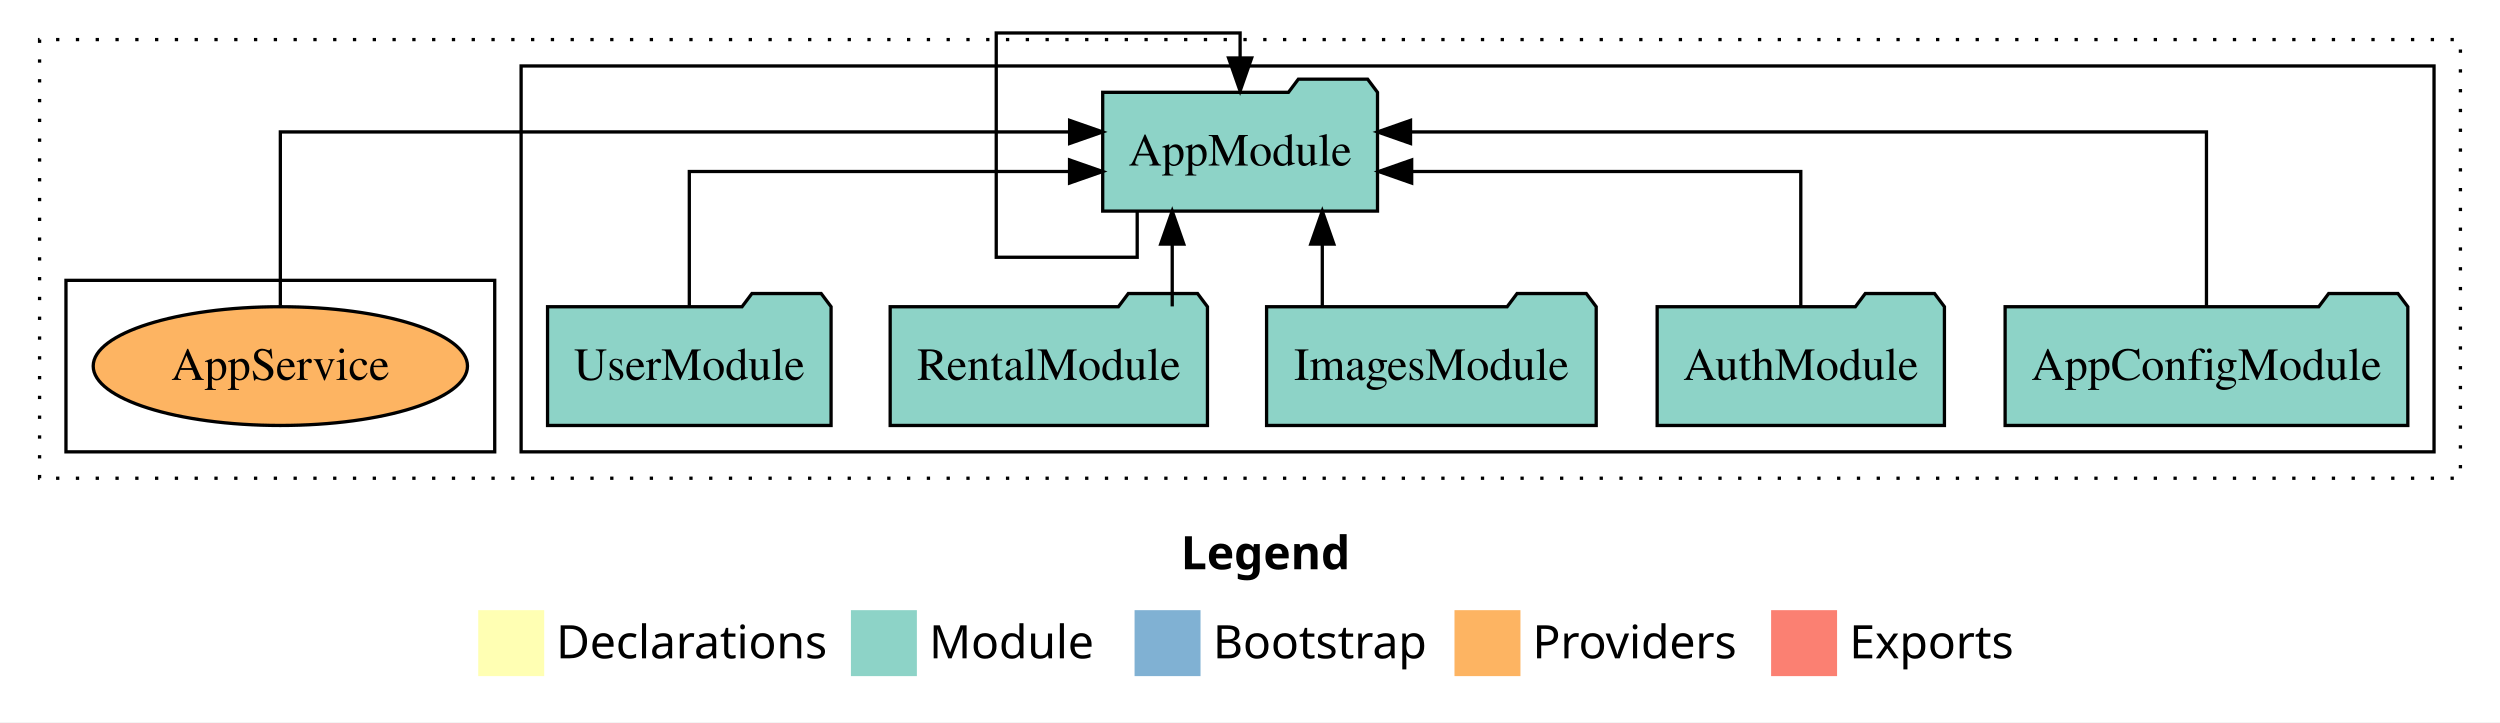
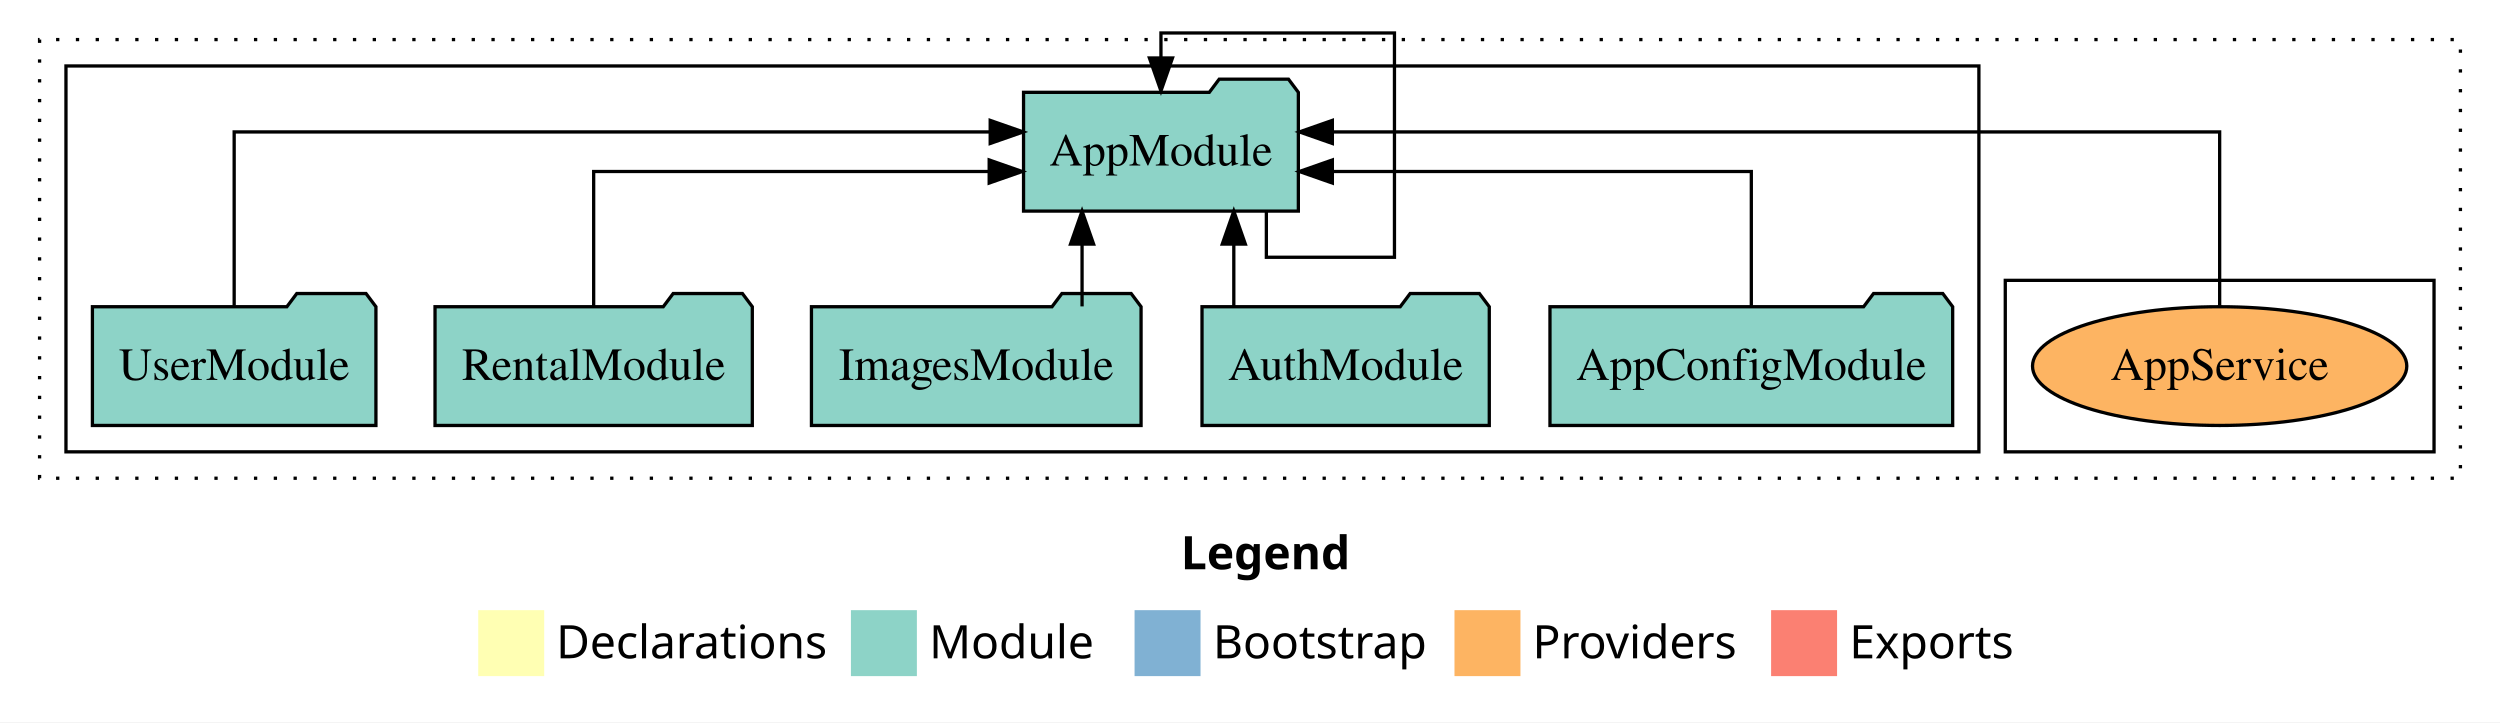
<svg xmlns="http://www.w3.org/2000/svg" width="758pt" height="219pt" viewBox="0.00 0.00 758.00 219.00">
  <g id="graph0" class="graph" transform="scale(1 1) rotate(0) translate(4 215)">
    <polygon fill="white" stroke="transparent" points="-4,4 -4,-215 754,-215 754,4 -4,4" />
    <text text-anchor="start" x="354.01" y="-42.4" font-family="sans-serif" font-weight="bold" font-size="14.00">Legend</text>
    <polygon fill="#ffffb3" stroke="transparent" points="141,-10 141,-30 161,-30 161,-10 141,-10" />
    <text text-anchor="start" x="164.63" y="-15.4" font-family="sans-serif" font-size="14.00">  Declarations</text>
    <polygon fill="#8dd3c7" stroke="transparent" points="254,-10 254,-30 274,-30 274,-10 254,-10" />
    <text text-anchor="start" x="277.73" y="-15.4" font-family="sans-serif" font-size="14.00">  Module</text>
    <polygon fill="#80b1d3" stroke="transparent" points="340,-10 340,-30 360,-30 360,-10 340,-10" />
    <text text-anchor="start" x="363.78" y="-15.4" font-family="sans-serif" font-size="14.00">  Bootstrap</text>
    <polygon fill="#fdb462" stroke="transparent" points="437,-10 437,-30 457,-30 457,-10 437,-10" />
    <text text-anchor="start" x="460.67" y="-15.4" font-family="sans-serif" font-size="14.00">  Providers</text>
    <polygon fill="#fb8072" stroke="transparent" points="533,-10 533,-30 553,-30 553,-10 533,-10" />
    <text text-anchor="start" x="556.73" y="-15.4" font-family="sans-serif" font-size="14.00">  Exports</text>
    <g id="clust1" class="cluster">
      <polygon fill="none" stroke="black" stroke-dasharray="1,5" points="8,-70 8,-203 742,-203 742,-70 8,-70" />
    </g>
+     <g id="clust6" class="cluster">
+       <polygon fill="none" stroke="black" points="604,-78 604,-130 734,-130 734,-78 604,-78" />
+     </g>
    <g id="clust3" class="cluster">
-       <polygon fill="none" stroke="black" points="154,-78 154,-195 734,-195 734,-78 154,-78" />
-     </g>
-     <g id="clust6" class="cluster">
-       <polygon fill="none" stroke="black" points="16,-78 16,-130 146,-130 146,-78 16,-78" />
+       <polygon fill="none" stroke="black" points="16,-78 16,-195 596,-195 596,-78 16,-78" />
    </g>
    <g id="node1" class="node">
-       <polygon fill="#8dd3c7" stroke="black" points="726.05,-122 723.05,-126 702.05,-126 699.05,-122 603.95,-122 603.95,-86 726.05,-86 726.05,-122" />
-       <text text-anchor="middle" x="665" y="-99.8" font-family="Times,serif" font-size="14.00">AppConfigModule</text>
+       <polygon fill="#8dd3c7" stroke="black" points="588.05,-122 585.05,-126 564.05,-126 561.05,-122 465.95,-122 465.95,-86 588.05,-86 588.05,-122" />
+       <text text-anchor="middle" x="527" y="-99.8" font-family="Times,serif" font-size="14.00">AppConfigModule</text>
    </g>
    <g id="node2" class="node">
-       <polygon fill="#8dd3c7" stroke="black" points="413.66,-187 410.66,-191 389.66,-191 386.66,-187 330.34,-187 330.34,-151 413.66,-151 413.66,-187" />
-       <text text-anchor="middle" x="372" y="-164.8" font-family="Times,serif" font-size="14.00">AppModule</text>
+       <polygon fill="#8dd3c7" stroke="black" points="389.66,-187 386.66,-191 365.66,-191 362.66,-187 306.34,-187 306.34,-151 389.66,-151 389.66,-187" />
+       <text text-anchor="middle" x="348" y="-164.8" font-family="Times,serif" font-size="14.00">AppModule</text>
    </g>
    <g id="edge1" class="edge">
-       <path fill="none" stroke="black" d="M665,-122.28C665,-143.32 665,-175 665,-175 665,-175 423.67,-175 423.67,-175" />
-       <polygon fill="black" stroke="black" points="423.67,-171.5 413.67,-175 423.67,-178.5 423.67,-171.5" />
+       <path fill="none" stroke="black" d="M527,-122.02C527,-139.37 527,-163 527,-163 527,-163 399.97,-163 399.97,-163" />
+       <polygon fill="black" stroke="black" points="399.97,-159.5 389.97,-163 399.97,-166.5 399.97,-159.5" />
    </g>
    <g id="edge2" class="edge">
-       <path fill="none" stroke="black" d="M340.8,-150.76C340.8,-143.57 340.8,-137 340.8,-137 340.8,-137 298.06,-137 298.06,-137 298.06,-137 298.06,-205 298.06,-205 298.06,-205 372,-205 372,-205 372,-205 372,-197.42 372,-197.42" />
-       <polygon fill="black" stroke="black" points="375.5,-197.42 372,-187.42 368.5,-197.42 375.5,-197.42" />
+       <path fill="none" stroke="black" d="M379.96,-150.76C379.96,-143.57 379.96,-137 379.96,-137 379.96,-137 418.8,-137 418.8,-137 418.8,-137 418.8,-205 418.8,-205 418.8,-205 348,-205 348,-205 348,-205 348,-197.42 348,-197.42" />
+       <polygon fill="black" stroke="black" points="351.5,-197.42 348,-187.42 344.5,-197.42 351.5,-197.42" />
    </g>
    <g id="node3" class="node">
-       <polygon fill="#8dd3c7" stroke="black" points="585.55,-122 582.55,-126 561.55,-126 558.55,-122 498.45,-122 498.45,-86 585.55,-86 585.55,-122" />
-       <text text-anchor="middle" x="542" y="-99.8" font-family="Times,serif" font-size="14.00">AuthModule</text>
+       <polygon fill="#8dd3c7" stroke="black" points="447.55,-122 444.55,-126 423.55,-126 420.55,-122 360.45,-122 360.45,-86 447.55,-86 447.55,-122" />
+       <text text-anchor="middle" x="404" y="-99.8" font-family="Times,serif" font-size="14.00">AuthModule</text>
    </g>
    <g id="edge3" class="edge">
-       <path fill="none" stroke="black" d="M542,-122.02C542,-139.37 542,-163 542,-163 542,-163 424.02,-163 424.02,-163" />
-       <polygon fill="black" stroke="black" points="424.02,-159.5 414.02,-163 424.02,-166.5 424.02,-159.5" />
+       <path fill="none" stroke="black" d="M370.09,-122.11C370.09,-122.11 370.09,-140.99 370.09,-140.99" />
+       <polygon fill="black" stroke="black" points="366.59,-140.99 370.09,-150.99 373.59,-140.99 366.59,-140.99" />
    </g>
    <g id="node4" class="node">
-       <polygon fill="#8dd3c7" stroke="black" points="479.97,-122 476.97,-126 455.97,-126 452.97,-122 380.03,-122 380.03,-86 479.97,-86 479.97,-122" />
-       <text text-anchor="middle" x="430" y="-99.8" font-family="Times,serif" font-size="14.00">ImagesModule</text>
+       <polygon fill="#8dd3c7" stroke="black" points="341.97,-122 338.97,-126 317.97,-126 314.97,-122 242.03,-122 242.03,-86 341.97,-86 341.97,-122" />
+       <text text-anchor="middle" x="292" y="-99.8" font-family="Times,serif" font-size="14.00">ImagesModule</text>
    </g>
    <g id="edge4" class="edge">
-       <path fill="none" stroke="black" d="M396.92,-122.11C396.92,-122.11 396.92,-140.99 396.92,-140.99" />
-       <polygon fill="black" stroke="black" points="393.42,-140.99 396.92,-150.99 400.42,-140.99 393.42,-140.99" />
+       <path fill="none" stroke="black" d="M324.08,-122.11C324.08,-122.11 324.08,-140.99 324.08,-140.99" />
+       <polygon fill="black" stroke="black" points="320.58,-140.99 324.08,-150.99 327.58,-140.99 320.58,-140.99" />
    </g>
    <g id="node5" class="node">
-       <polygon fill="#8dd3c7" stroke="black" points="362.1,-122 359.1,-126 338.1,-126 335.1,-122 265.9,-122 265.9,-86 362.1,-86 362.1,-122" />
-       <text text-anchor="middle" x="314" y="-99.8" font-family="Times,serif" font-size="14.00">RentalModule</text>
+       <polygon fill="#8dd3c7" stroke="black" points="224.1,-122 221.1,-126 200.1,-126 197.1,-122 127.9,-122 127.9,-86 224.1,-86 224.1,-122" />
+       <text text-anchor="middle" x="176" y="-99.8" font-family="Times,serif" font-size="14.00">RentalModule</text>
    </g>
    <g id="edge5" class="edge">
-       <path fill="none" stroke="black" d="M351.42,-122.11C351.42,-122.11 351.42,-140.99 351.42,-140.99" />
-       <polygon fill="black" stroke="black" points="347.92,-140.99 351.42,-150.99 354.92,-140.99 347.92,-140.99" />
+       <path fill="none" stroke="black" d="M176,-122.02C176,-139.37 176,-163 176,-163 176,-163 295.92,-163 295.92,-163" />
+       <polygon fill="black" stroke="black" points="295.92,-166.5 305.92,-163 295.92,-159.5 295.92,-166.5" />
    </g>
    <g id="node6" class="node">
-       <polygon fill="#8dd3c7" stroke="black" points="247.98,-122 244.98,-126 223.98,-126 220.98,-122 162.02,-122 162.02,-86 247.98,-86 247.98,-122" />
-       <text text-anchor="middle" x="205" y="-99.8" font-family="Times,serif" font-size="14.00">UserModule</text>
+       <polygon fill="#8dd3c7" stroke="black" points="109.98,-122 106.98,-126 85.98,-126 82.98,-122 24.02,-122 24.02,-86 109.98,-86 109.98,-122" />
+       <text text-anchor="middle" x="67" y="-99.8" font-family="Times,serif" font-size="14.00">UserModule</text>
    </g>
    <g id="edge6" class="edge">
-       <path fill="none" stroke="black" d="M205,-122.02C205,-139.37 205,-163 205,-163 205,-163 320.29,-163 320.29,-163" />
-       <polygon fill="black" stroke="black" points="320.29,-166.5 330.29,-163 320.29,-159.5 320.29,-166.5" />
+       <path fill="none" stroke="black" d="M67,-122.28C67,-143.32 67,-175 67,-175 67,-175 296.23,-175 296.23,-175" />
+       <polygon fill="black" stroke="black" points="296.23,-178.5 306.23,-175 296.23,-171.5 296.23,-178.5" />
    </g>
    <g id="node7" class="node">
-       <ellipse fill="#fdb462" stroke="black" cx="81" cy="-104" rx="56.74" ry="18" />
-       <text text-anchor="middle" x="81" y="-99.8" font-family="Times,serif" font-size="14.00">AppService</text>
+       <ellipse fill="#fdb462" stroke="black" cx="669" cy="-104" rx="56.74" ry="18" />
+       <text text-anchor="middle" x="669" y="-99.8" font-family="Times,serif" font-size="14.00">AppService</text>
    </g>
    <g id="edge7" class="edge">
-       <path fill="none" stroke="black" d="M81,-122.28C81,-143.32 81,-175 81,-175 81,-175 320.31,-175 320.31,-175" />
-       <polygon fill="black" stroke="black" points="320.31,-178.5 330.31,-175 320.31,-171.5 320.31,-178.5" />
+       <path fill="none" stroke="black" d="M669,-122.28C669,-143.32 669,-175 669,-175 669,-175 399.97,-175 399.97,-175" />
+       <polygon fill="black" stroke="black" points="399.97,-171.5 389.97,-175 399.97,-178.5 399.97,-171.5" />
    </g>
  </g>
</svg>
